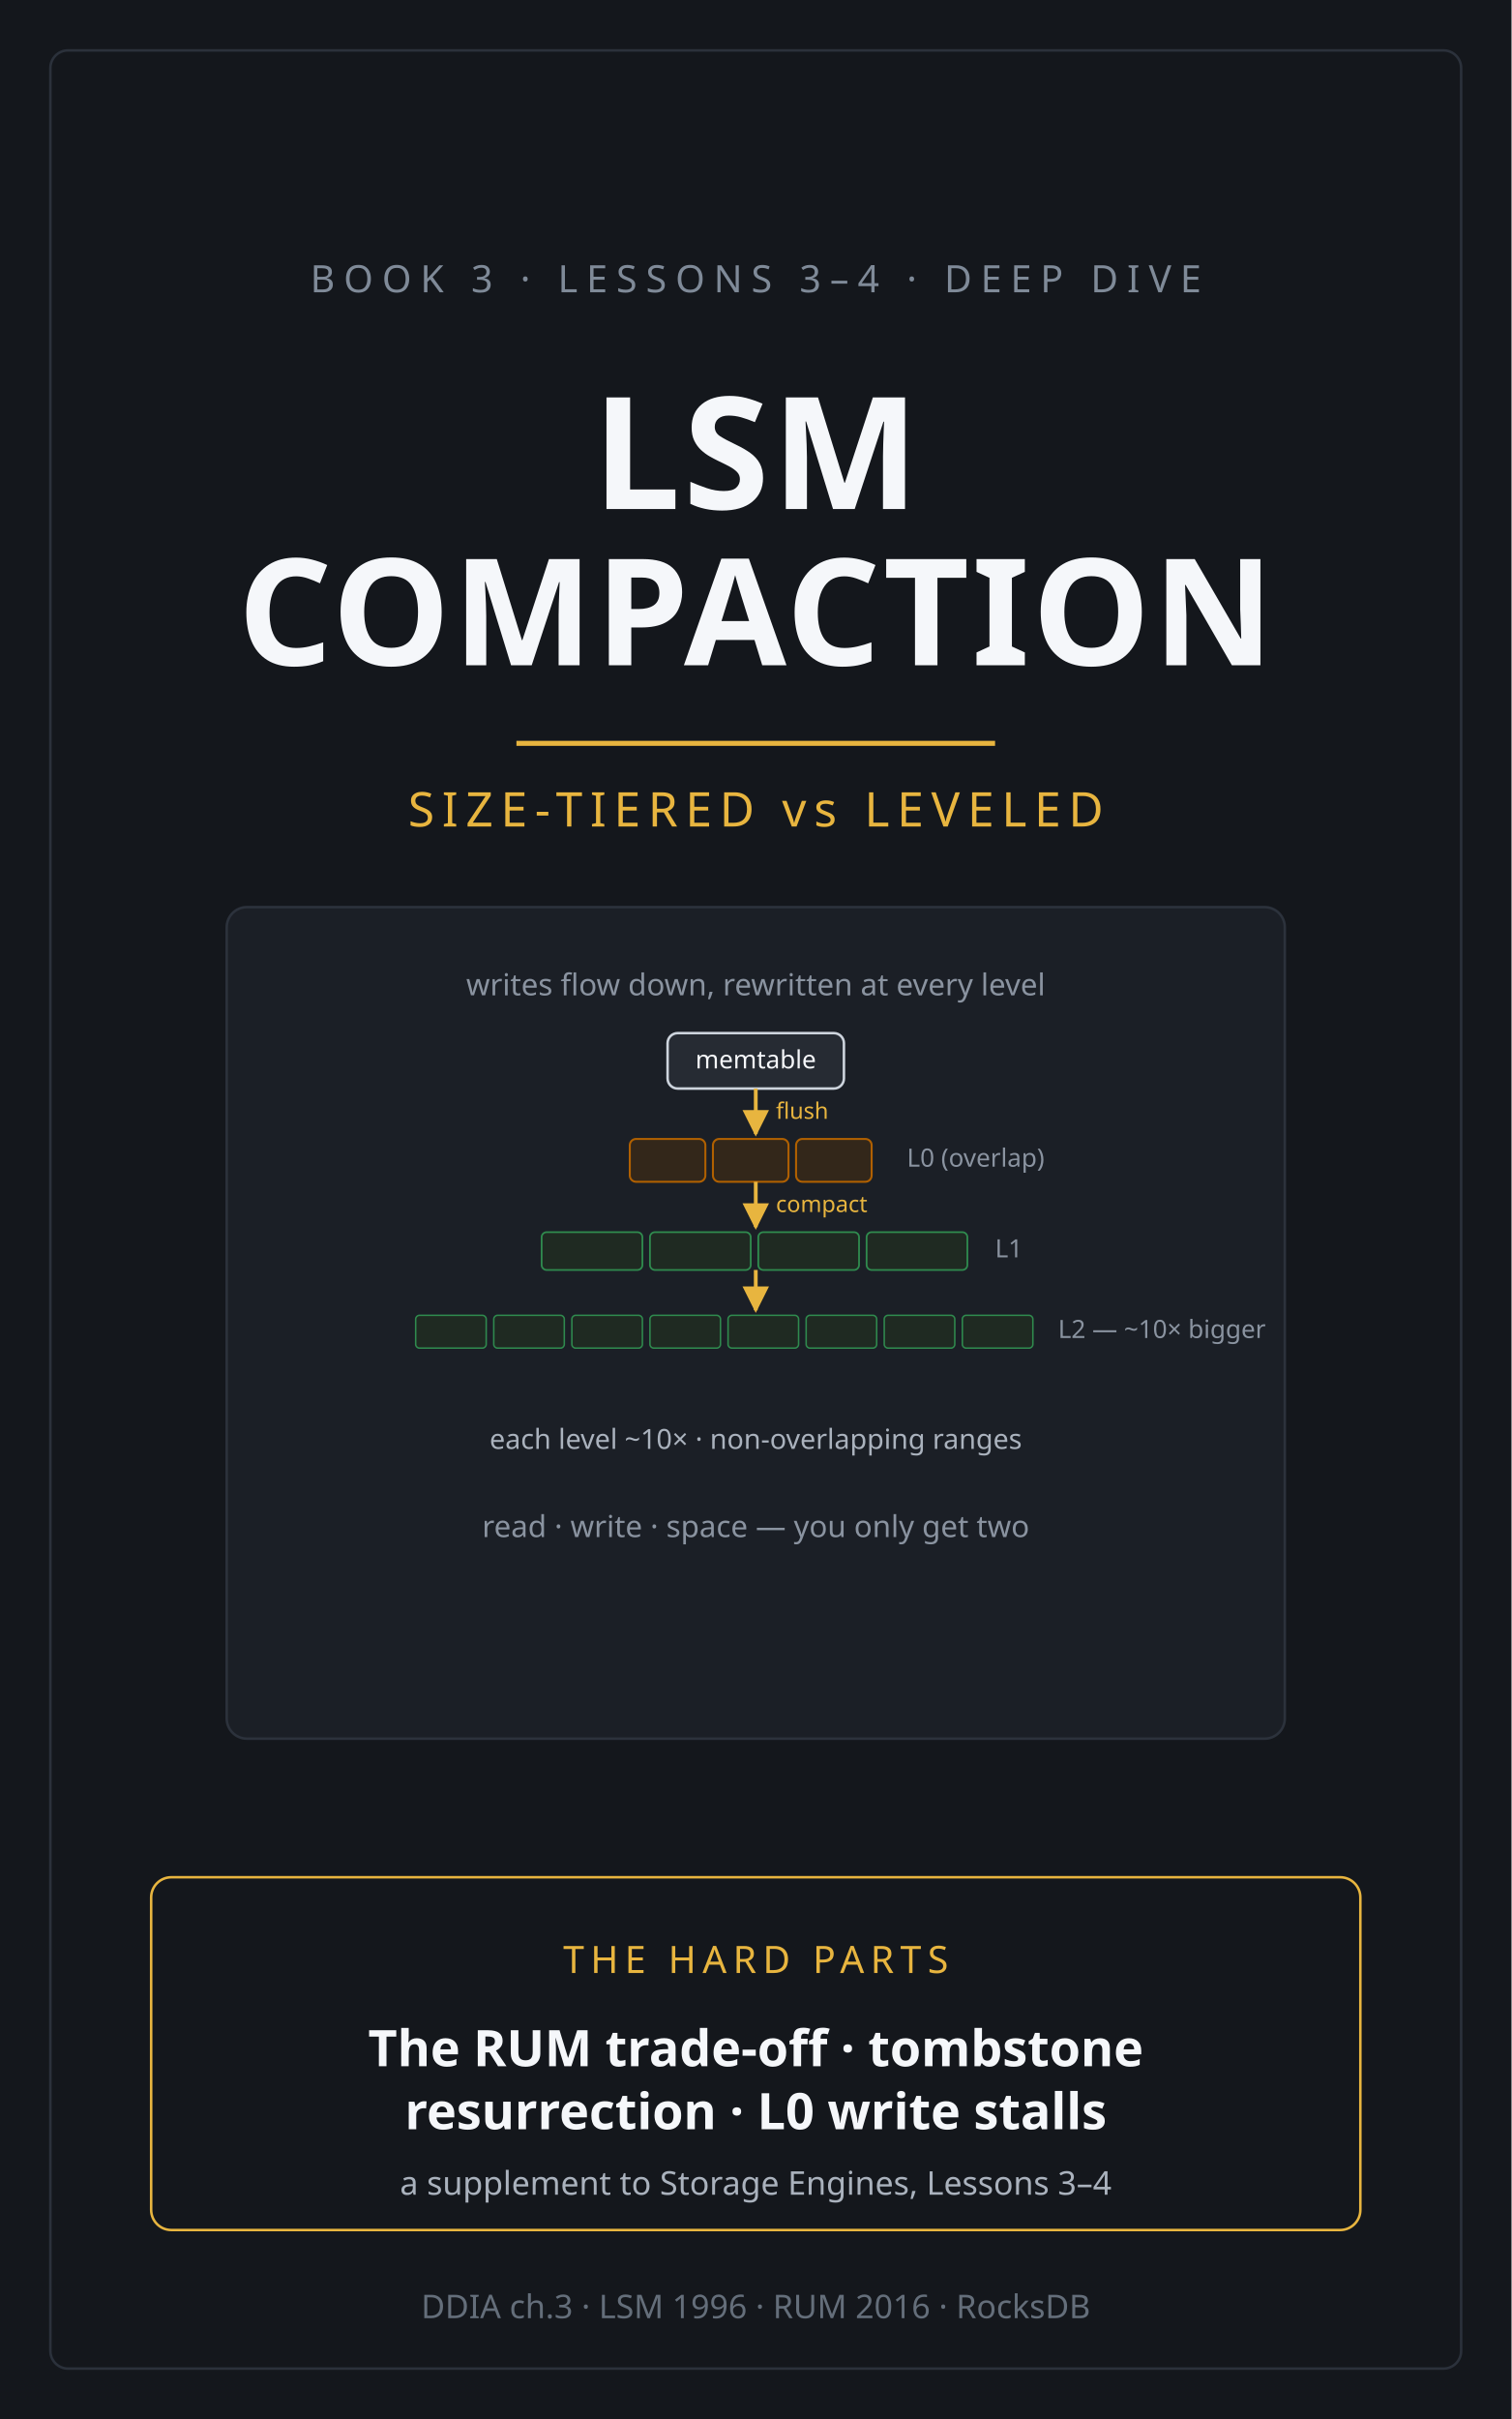
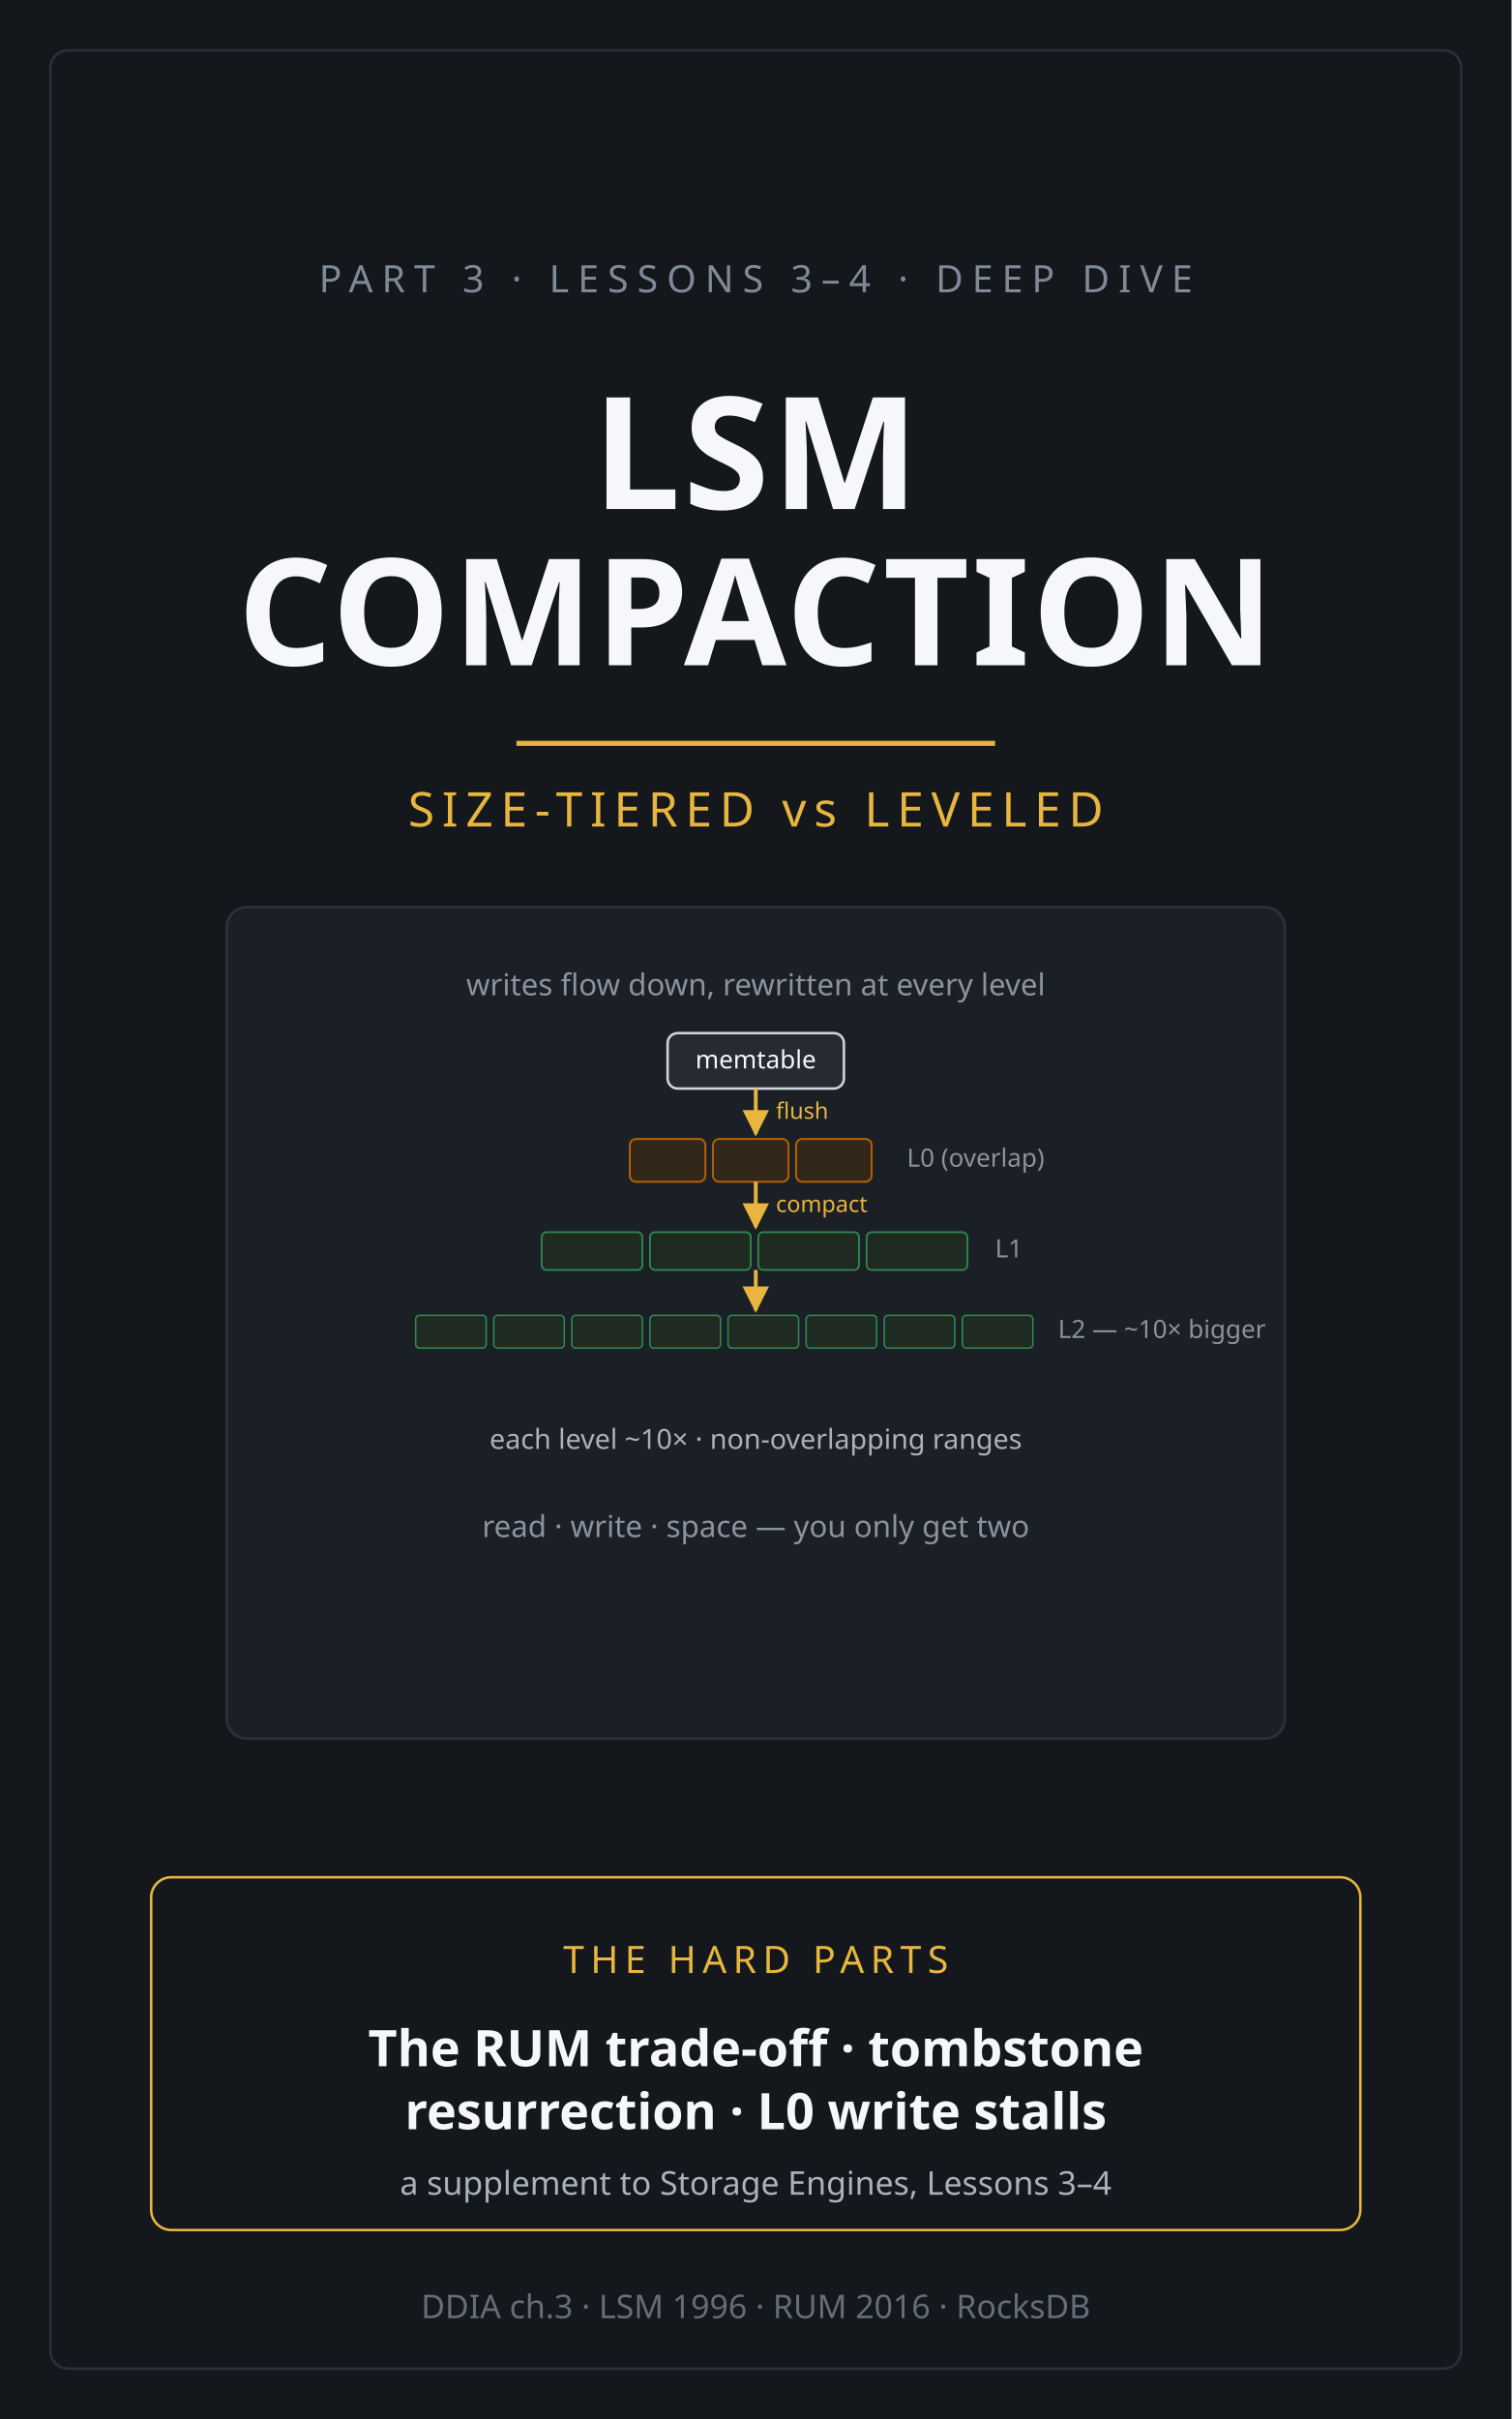
<svg xmlns="http://www.w3.org/2000/svg" viewBox="0 0 1200 1920" font-family="sans-serif">
  <defs>
    <marker id="dc3" viewBox="0 0 10 10" refX="9" refY="5" markerWidth="7" markerHeight="7" orient="auto-start-reverse">
      <path d="M0,0 L10,5 L0,10 z" fill="#e8b53f" />
    </marker>
  </defs>
  <rect width="1200" height="1920" fill="#14171c" />
  <rect x="40" y="40" width="1120" height="1840" fill="none" stroke="#2b313b" stroke-width="2" rx="14" />
-   <text x="600" y="232" text-anchor="middle" fill="#7f8a98" font-size="30" letter-spacing="7">BOOK 3 · LESSONS 3–4 · DEEP DIVE</text>
+   <text x="600" y="232" text-anchor="middle" fill="#7f8a98" font-size="30" letter-spacing="7">PART 3 · LESSONS 3–4 · DEEP DIVE</text>
  <text x="600" y="404" text-anchor="middle" fill="#f5f7fa" font-size="124" font-weight="bold" letter-spacing="2">LSM</text>
  <text x="600" y="528" text-anchor="middle" fill="#f5f7fa" font-size="118" font-weight="bold" letter-spacing="2">COMPACTION</text>
  <line x1="410" y1="590" x2="790" y2="590" stroke="#e8b53f" stroke-width="4" />
  <text x="600" y="656" text-anchor="middle" fill="#e8b53f" font-size="38" letter-spacing="6">SIZE-TIERED vs LEVELED</text>
  <g transform="translate(180,720)">
    <rect x="0" y="0" width="840" height="660" rx="16" fill="#1b1f26" stroke="#2c323c" stroke-width="2" />
    <text x="420" y="70" text-anchor="middle" fill="#8a93a0" font-size="24">writes flow down, rewritten at every level</text>
    <rect x="350" y="100" width="140" height="44" rx="8" fill="#262b33" stroke="#cdd4dd" stroke-width="2" />
    <text x="420" y="128" text-anchor="middle" fill="#f5f7fa" font-size="20">memtable</text>
    <line x1="420" y1="144" x2="420" y2="180" stroke="#e8b53f" stroke-width="3" marker-end="url(#dc3)" />
    <text x="436" y="168" fill="#e8b53f" font-size="18">flush</text>
    <rect x="320" y="184" width="60" height="34" rx="5" fill="#33271a" stroke="#b06000" stroke-width="1.6" />
    <rect x="386" y="184" width="60" height="34" rx="5" fill="#33271a" stroke="#b06000" stroke-width="1.6" />
    <rect x="452" y="184" width="60" height="34" rx="5" fill="#33271a" stroke="#b06000" stroke-width="1.6" />
    <text x="540" y="206" fill="#8a93a0" font-size="20">L0 (overlap)</text>
    <line x1="420" y1="218" x2="420" y2="254" stroke="#e8b53f" stroke-width="3" marker-end="url(#dc3)" />
    <text x="436" y="242" fill="#e8b53f" font-size="18">compact</text>
    <g fill="#1f2a22" stroke="#2f8a4e" stroke-width="1.4">
      <rect x="250" y="258" width="80" height="30" rx="4" />
      <rect x="336" y="258" width="80" height="30" rx="4" />
      <rect x="422" y="258" width="80" height="30" rx="4" />
      <rect x="508" y="258" width="80" height="30" rx="4" />
    </g>
    <text x="610" y="278" fill="#8a93a0" font-size="20">L1</text>
    <line x1="420" y1="288" x2="420" y2="320" stroke="#e8b53f" stroke-width="3" marker-end="url(#dc3)" />
    <g fill="#1f2a22" stroke="#2f8a4e" stroke-width="1.2">
      <rect x="150" y="324" width="56" height="26" rx="3" />
      <rect x="212" y="324" width="56" height="26" rx="3" />
      <rect x="274" y="324" width="56" height="26" rx="3" />
      <rect x="336" y="324" width="56" height="26" rx="3" />
      <rect x="398" y="324" width="56" height="26" rx="3" />
      <rect x="460" y="324" width="56" height="26" rx="3" />
      <rect x="522" y="324" width="56" height="26" rx="3" />
      <rect x="584" y="324" width="56" height="26" rx="3" />
    </g>
    <text x="660" y="342" fill="#8a93a0" font-size="20">L2 — ~10× bigger</text>
    <text x="420" y="430" text-anchor="middle" fill="#aab2bd" font-size="22">each level ~10× · non-overlapping ranges</text>
    <text x="420" y="500" text-anchor="middle" fill="#8a93a0" font-size="24">read · write · space — you only get two</text>
  </g>
  <rect x="120" y="1490" width="960" height="280" rx="16" fill="none" stroke="#e8b53f" stroke-width="2" />
  <text x="600" y="1566" text-anchor="middle" fill="#e8b53f" font-size="30" letter-spacing="5">THE HARD PARTS</text>
  <text x="600" y="1640" text-anchor="middle" fill="#f5f7fa" font-size="40" font-weight="bold">The RUM trade-off · tombstone</text>
  <text x="600" y="1690" text-anchor="middle" fill="#f5f7fa" font-size="40" font-weight="bold">resurrection · L0 write stalls</text>
  <text x="600" y="1742" text-anchor="middle" fill="#aab2bd" font-size="26">a supplement to Storage Engines, Lessons 3–4</text>
  <text x="600" y="1840" text-anchor="middle" fill="#646e7a" font-size="26">DDIA ch.3 · LSM 1996 · RUM 2016 · RocksDB</text>
</svg>
